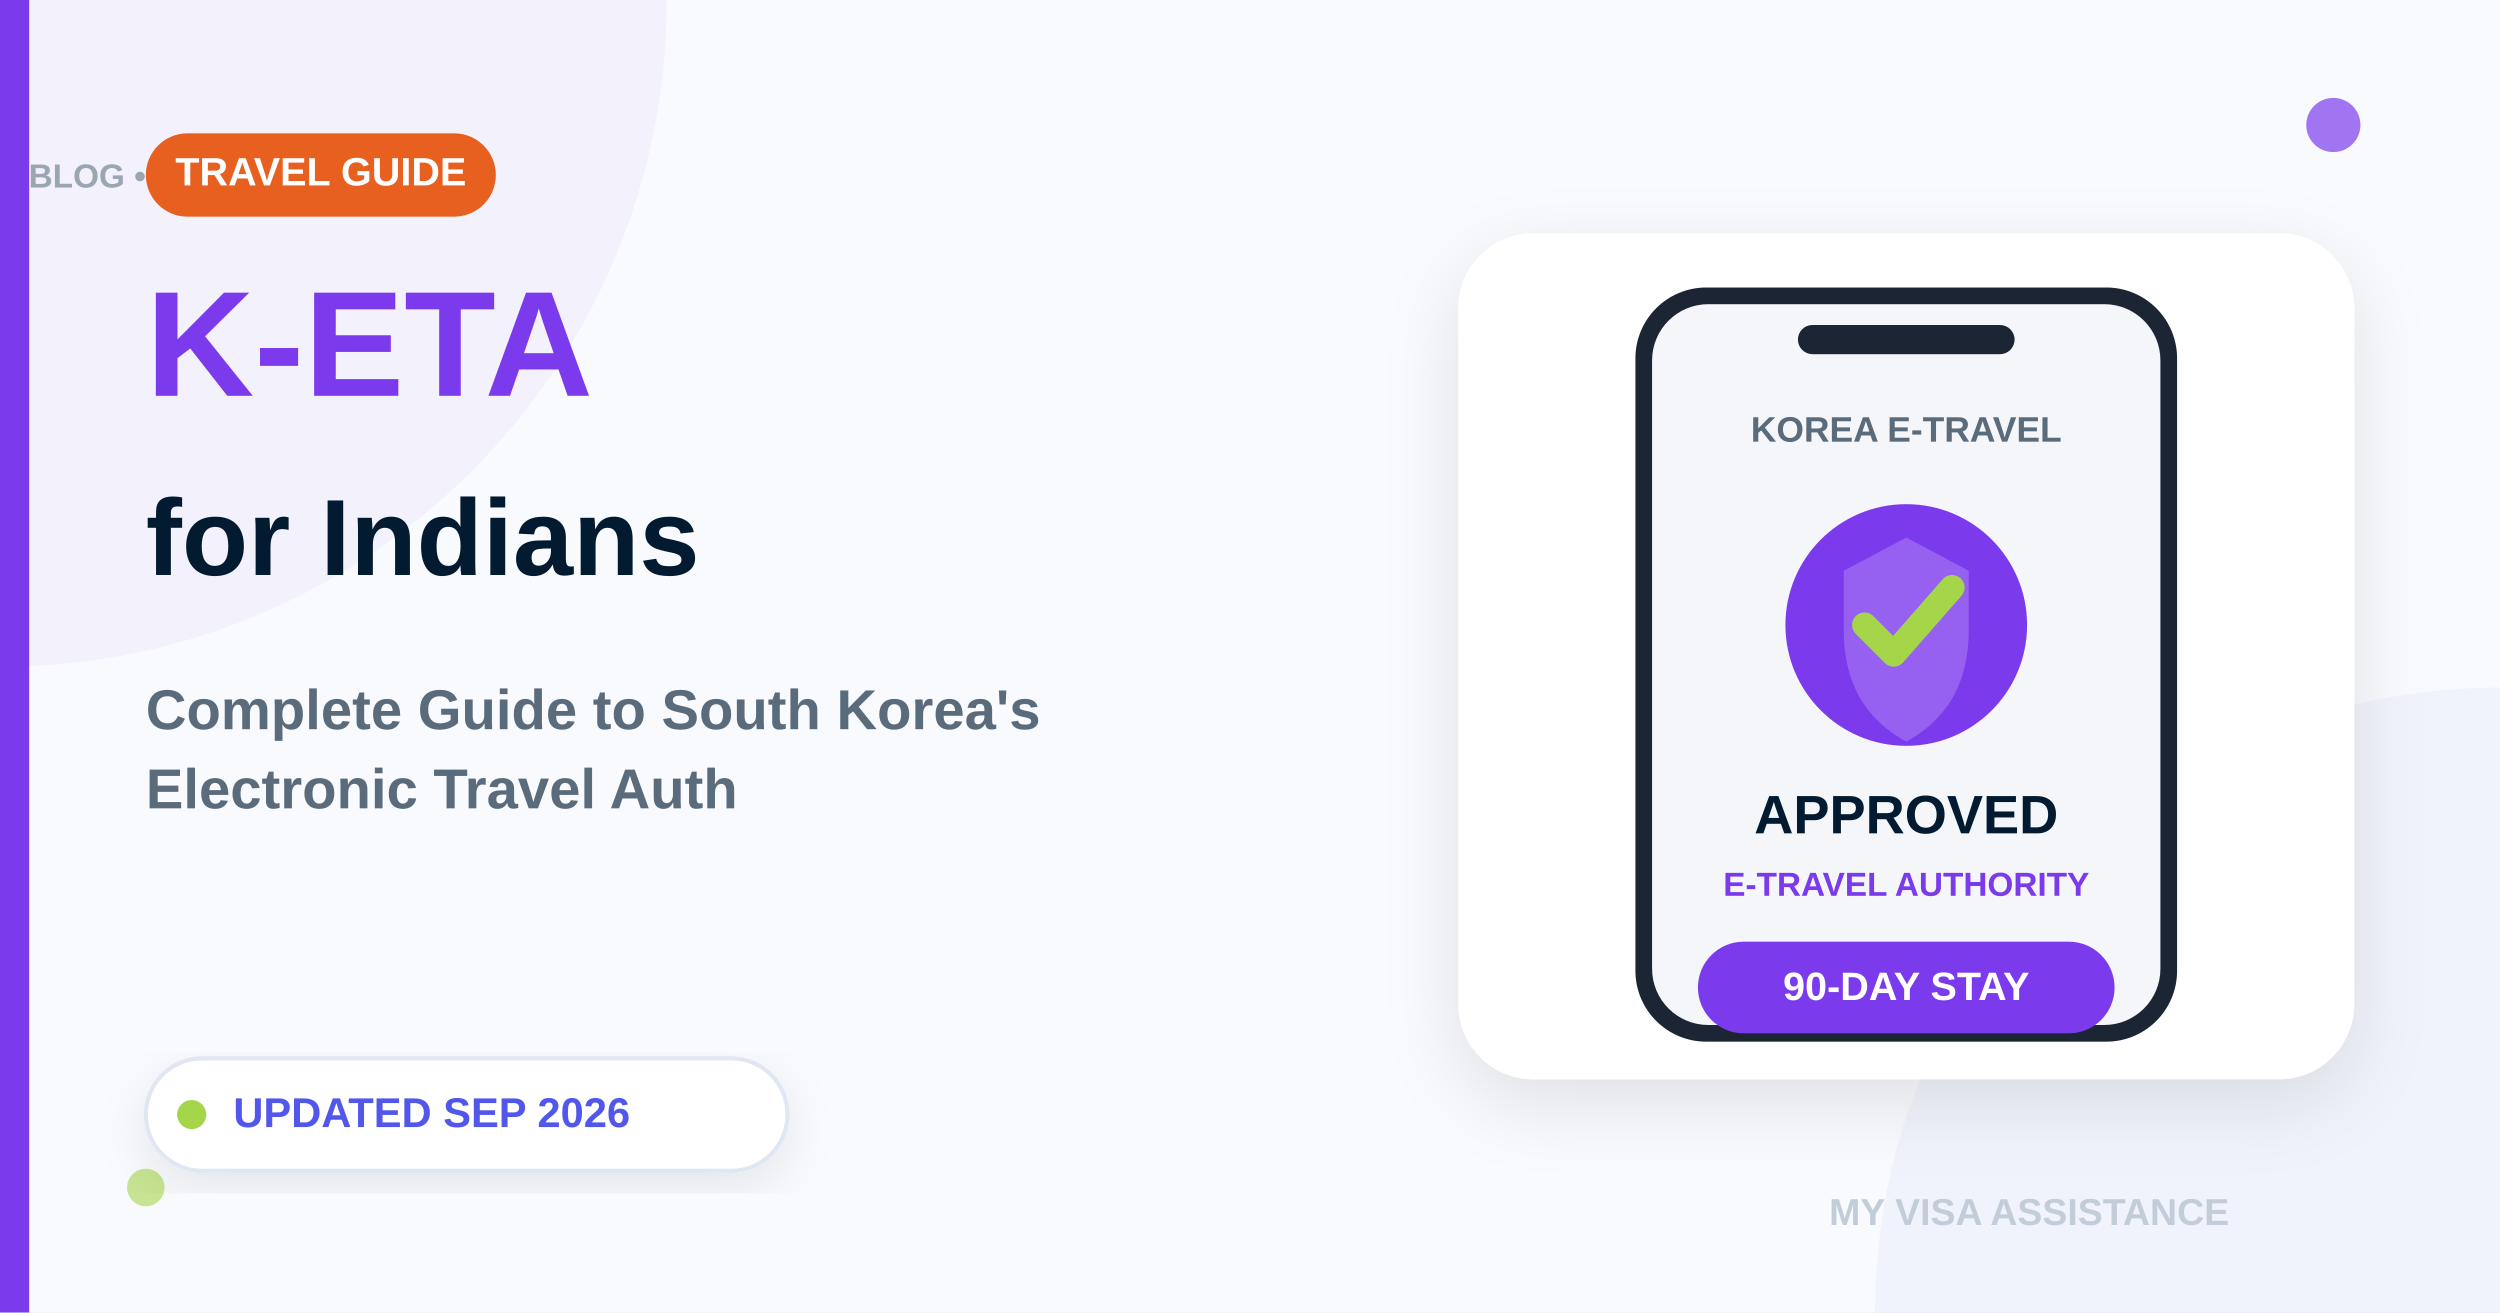
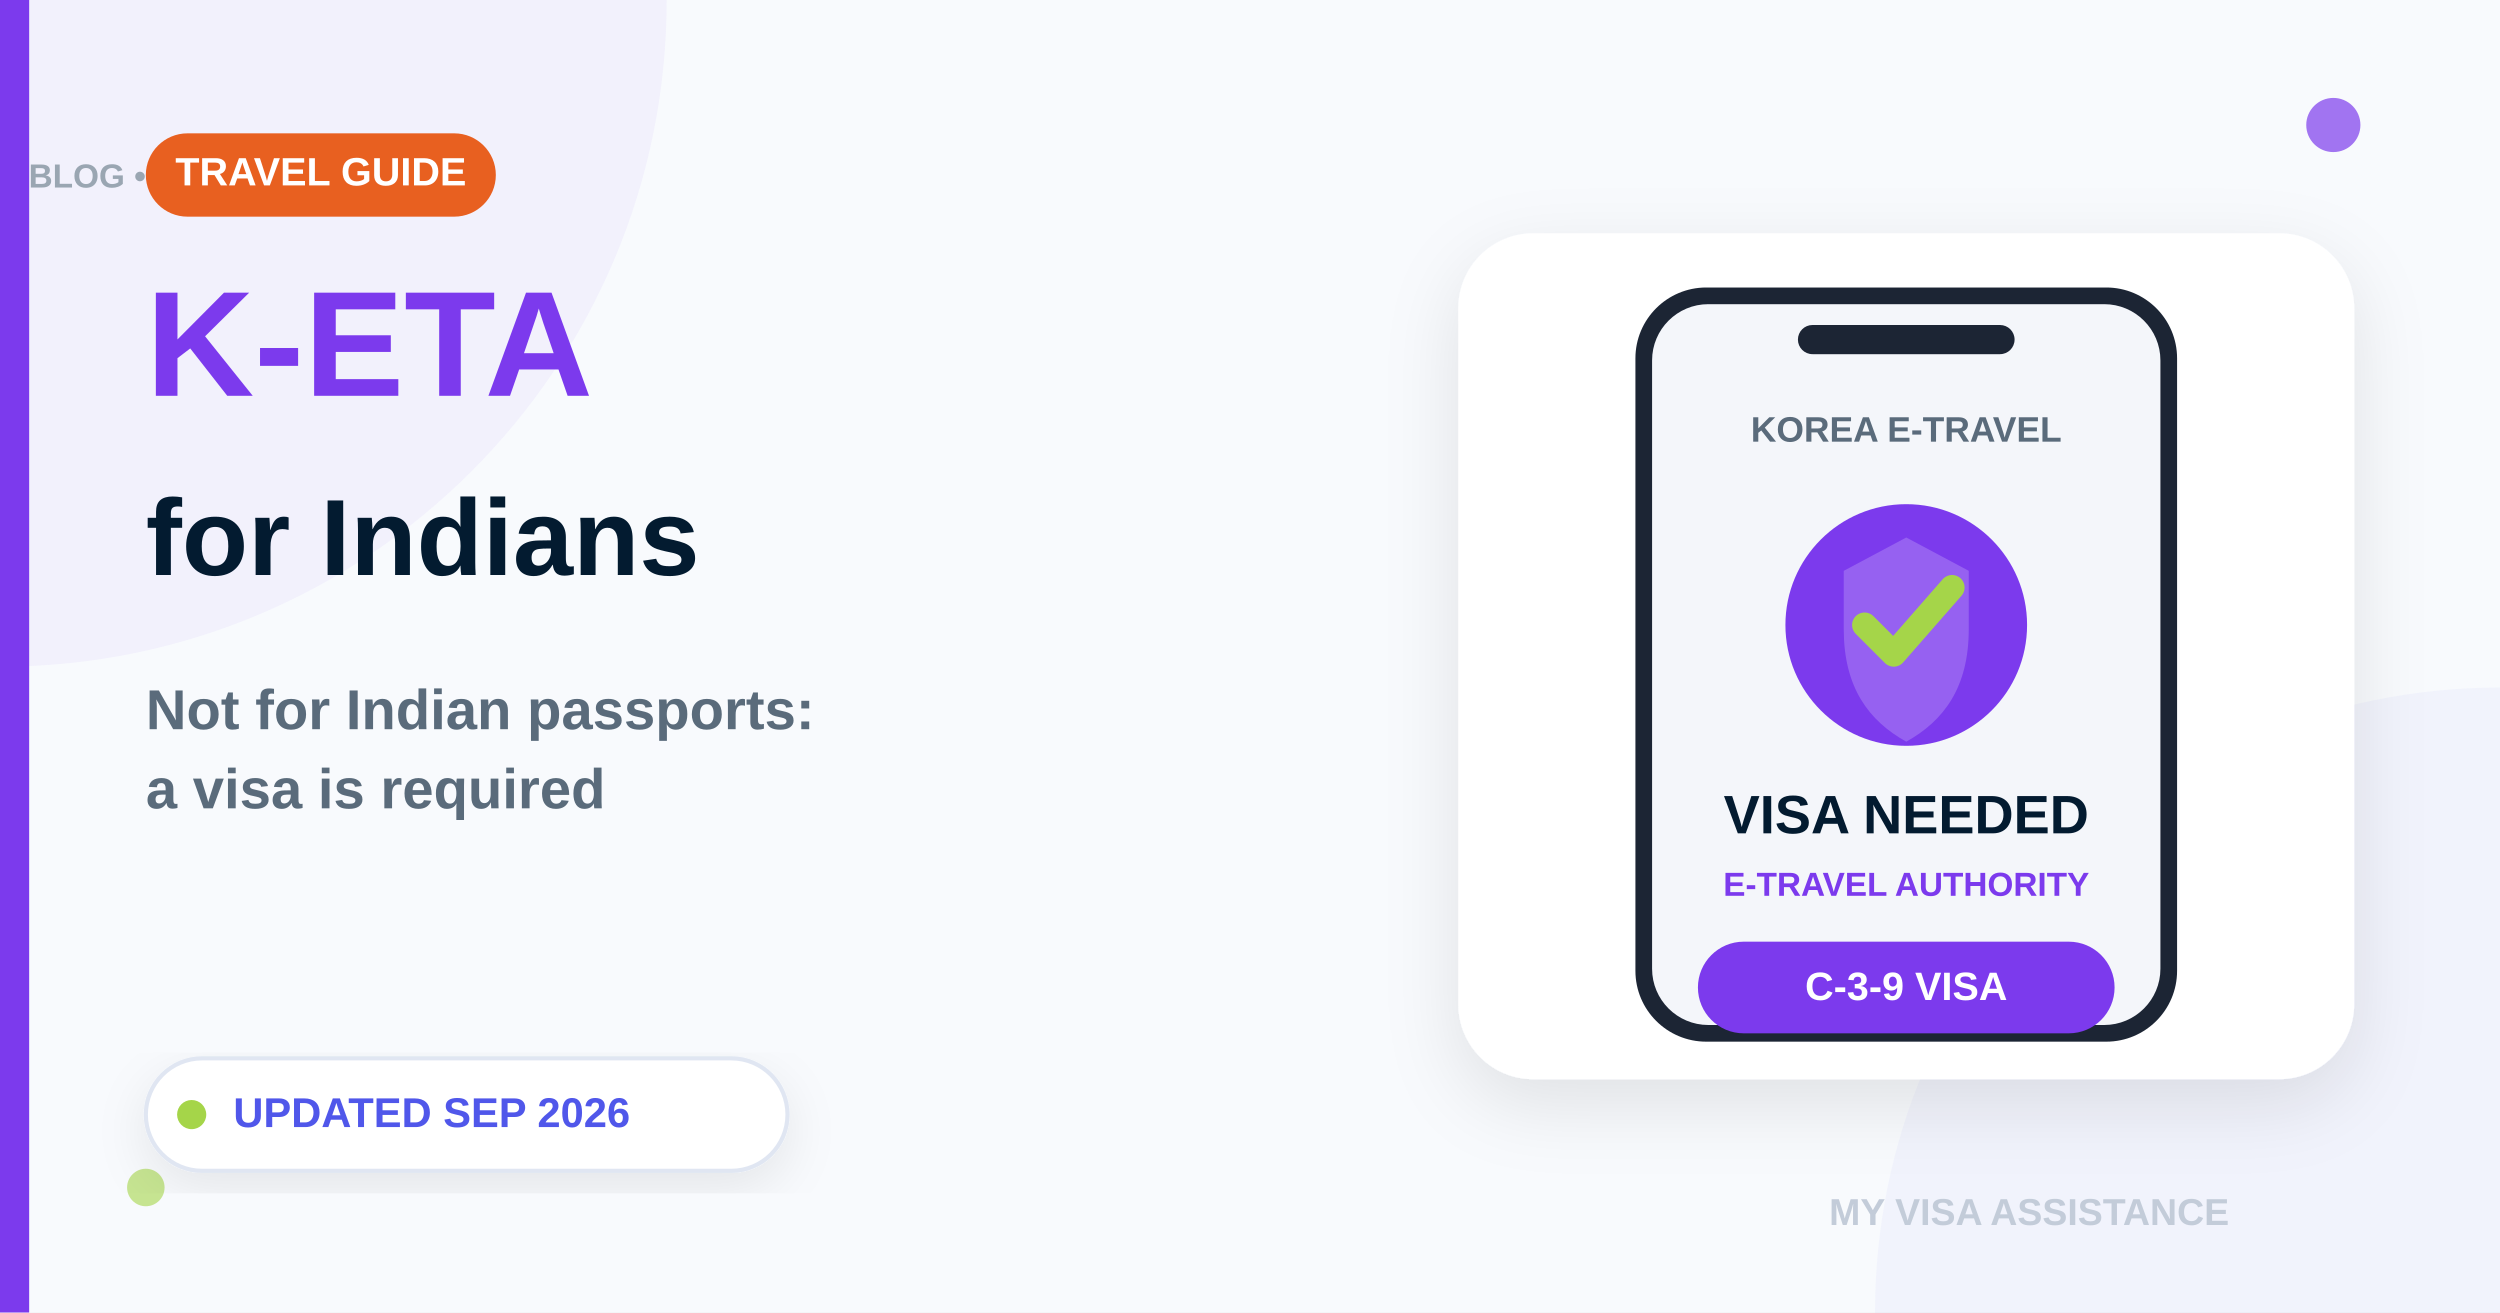
<svg xmlns="http://www.w3.org/2000/svg" width="1200" height="630" viewBox="0 0 1200 630">
  <defs>
    <filter id="shadow" x="-20%" y="-20%" width="140%" height="140%">
      <feDropShadow dx="0" dy="12" stdDeviation="18" flood-opacity=".10" />
    </filter>
    <filter id="shadowSoft" x="-20%" y="-20%" width="140%" height="140%">
      <feDropShadow dx="0" dy="8" stdDeviation="12" flood-opacity=".08" />
    </filter>
  </defs>
  <rect width="1200" height="630" fill="#F8FAFD" />
  <circle cx="0" cy="0" r="320" fill="#7C3AED" opacity="0.05" />
  <circle cx="1200" cy="630" r="300" fill="#5057EA" opacity="0.04" />
  <circle cx="1120" cy="60" r="13" fill="#7C3AED" opacity="0.7" />
  <circle cx="70" cy="570" r="9" fill="#A5D549" opacity="0.6" />
  <rect x="0" y="0" width="14" height="630" fill="#7C3AED" />
  <rect x="70" y="64" width="168" height="40" rx="20" fill="#E86020" />
  <text x="154" y="89" text-anchor="middle" font-family="Arial" font-size="19" font-weight="700" fill="#FFFFFF">TRAVEL GUIDE</text>
  <text x="70" y="90" text-anchor="end" font-family="Arial" font-size="16" font-weight="700" fill="#9AA6B2">BLOG •</text>
  <text x="70" y="190" font-family="Arial" font-size="72" font-weight="900" fill="#7C3AED">K-ETA</text>
  <text x="70" y="276" font-family="Arial" font-size="52" font-weight="800" fill="#031B30">for Indians</text>
-   <text x="70" y="350" font-family="Arial" font-size="27" font-weight="600" fill="#5A6B7B">Complete Guide to South Korea's</text>
-   <text x="70" y="388" font-family="Arial" font-size="27" font-weight="600" fill="#5A6B7B">Electronic Travel Auth</text>
+   <text x="70" y="350" font-family="Arial" font-size="27" font-weight="600" fill="#5A6B7B">Not for Indian passports:</text>
+   <text x="70" y="388" font-family="Arial" font-size="27" font-weight="600" fill="#5A6B7B">a visa is required</text>
  <rect x="70" y="508" width="308" height="54" rx="27" fill="#FFFFFF" stroke="#E0E6F2" stroke-width="2" filter="url(#shadowSoft)" />
  <circle cx="92" cy="535" r="7" fill="#A5D549" />
  <text x="112" y="541" font-family="Arial" font-size="20" font-weight="700" fill="#5057EA">UPDATED SEP 2026</text>
  <text x="1070" y="588" text-anchor="end" font-family="Arial" font-size="18" font-weight="700" fill="#C3CCD9">MY VISA ASSISTANCE</text>
  <g filter="url(#shadow)">
    <rect x="700" y="112" width="430" height="406" rx="36" fill="#FFFFFF" />
  </g>
  <rect x="785" y="138" width="260" height="362" rx="34" fill="#1C2534" />
  <rect x="793" y="146" width="244" height="346" rx="27" fill="#F4F6FA" />
  <rect x="863" y="156" width="104" height="14" rx="7" fill="#1C2534" />
  <text x="915" y="212" text-anchor="middle" font-family="Arial" font-size="17" font-weight="700" fill="#5A6B7B">KOREA E-TRAVEL</text>
  <circle cx="915" cy="300" r="58" fill="#7C3AED" />
  <path d="M915 258 L945 274 L945 302 C945 330 933 346 915 356 C897 346 885 330 885 302 L885 274 Z" fill="#FFFFFF" opacity="0.2" />
  <path d="M895 300 L909 314 L937 282" fill="none" stroke="#A5D549" stroke-width="12" stroke-linecap="round" stroke-linejoin="round" />
-   <text x="915" y="400" text-anchor="middle" font-family="Arial" font-size="26" font-weight="900" fill="#031B30">APPROVED</text>
+   <text x="915" y="400" text-anchor="middle" font-family="Arial" font-size="26" font-weight="900" fill="#031B30">VISA NEEDED</text>
  <text x="915" y="430" text-anchor="middle" font-family="Arial" font-size="16" font-weight="600" fill="#7C3AED">E-TRAVEL AUTHORITY</text>
  <rect x="815" y="452" width="200" height="44" rx="22" fill="#7C3AED" />
-   <text x="915" y="480" text-anchor="middle" font-family="Arial" font-size="19" font-weight="700" fill="#FFFFFF">90-DAY STAY</text>
+   <text x="915" y="480" text-anchor="middle" font-family="Arial" font-size="19" font-weight="700" fill="#FFFFFF">C-3-9 VISA</text>
</svg>
